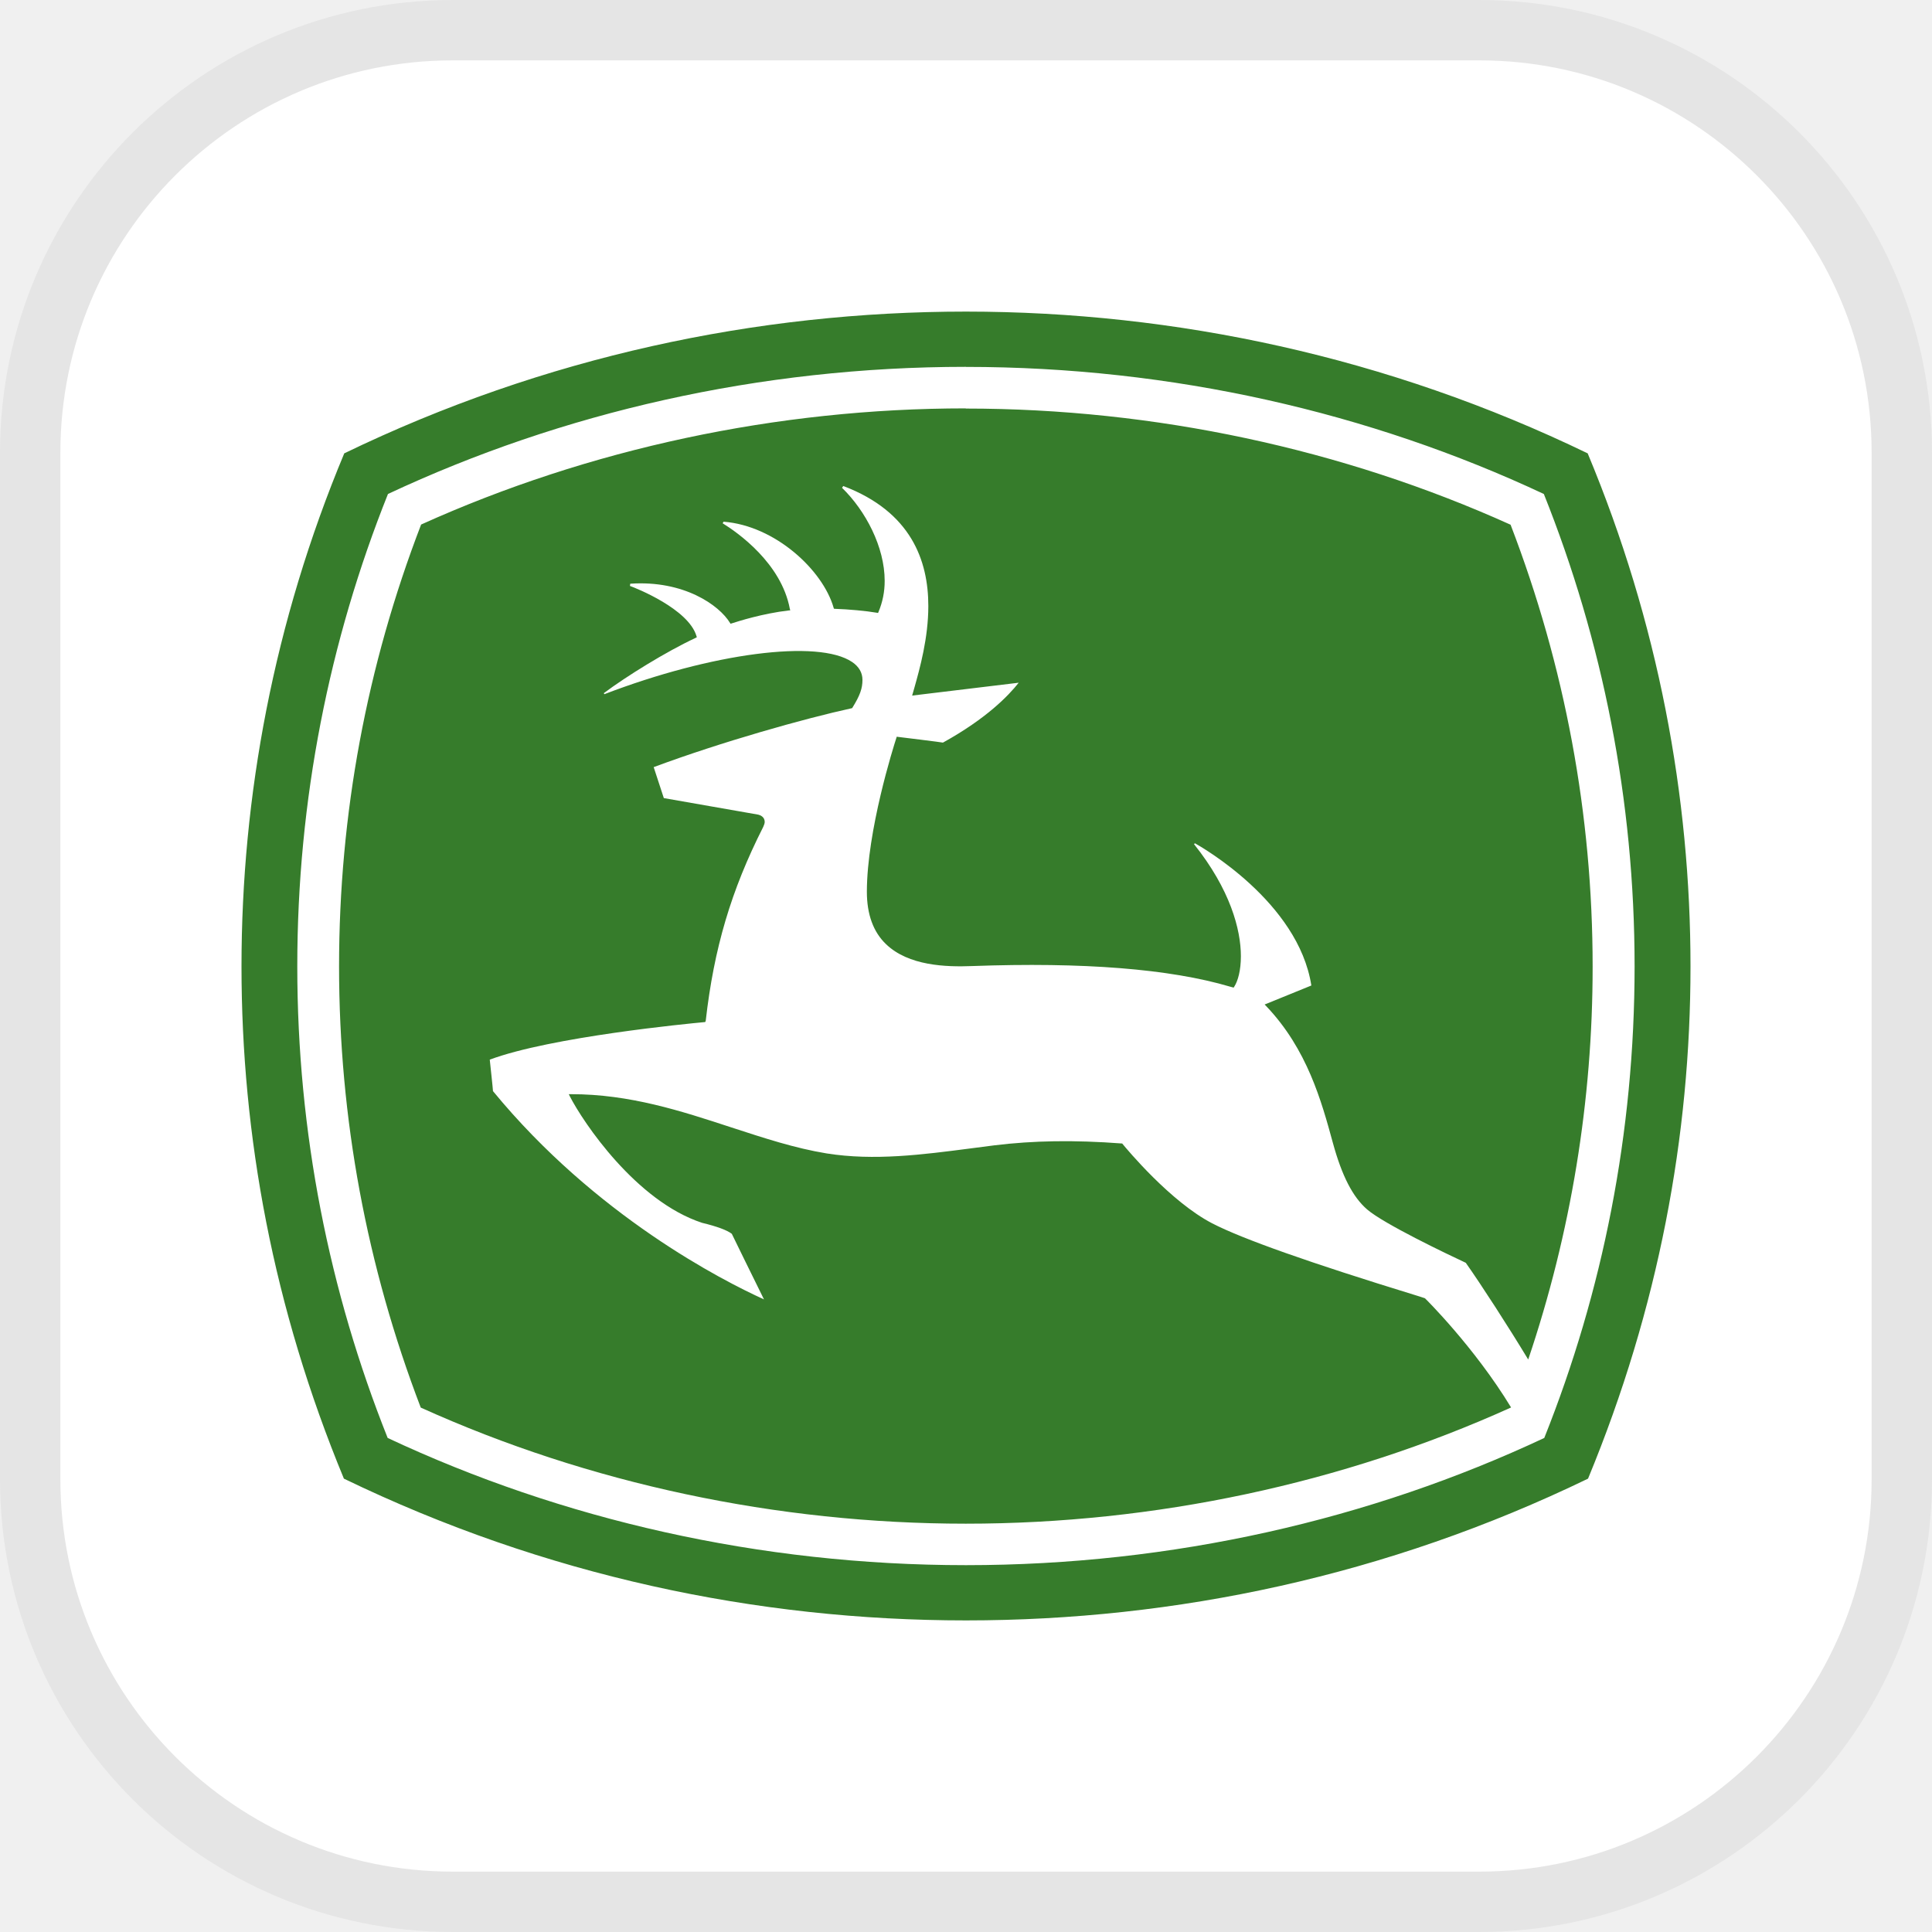
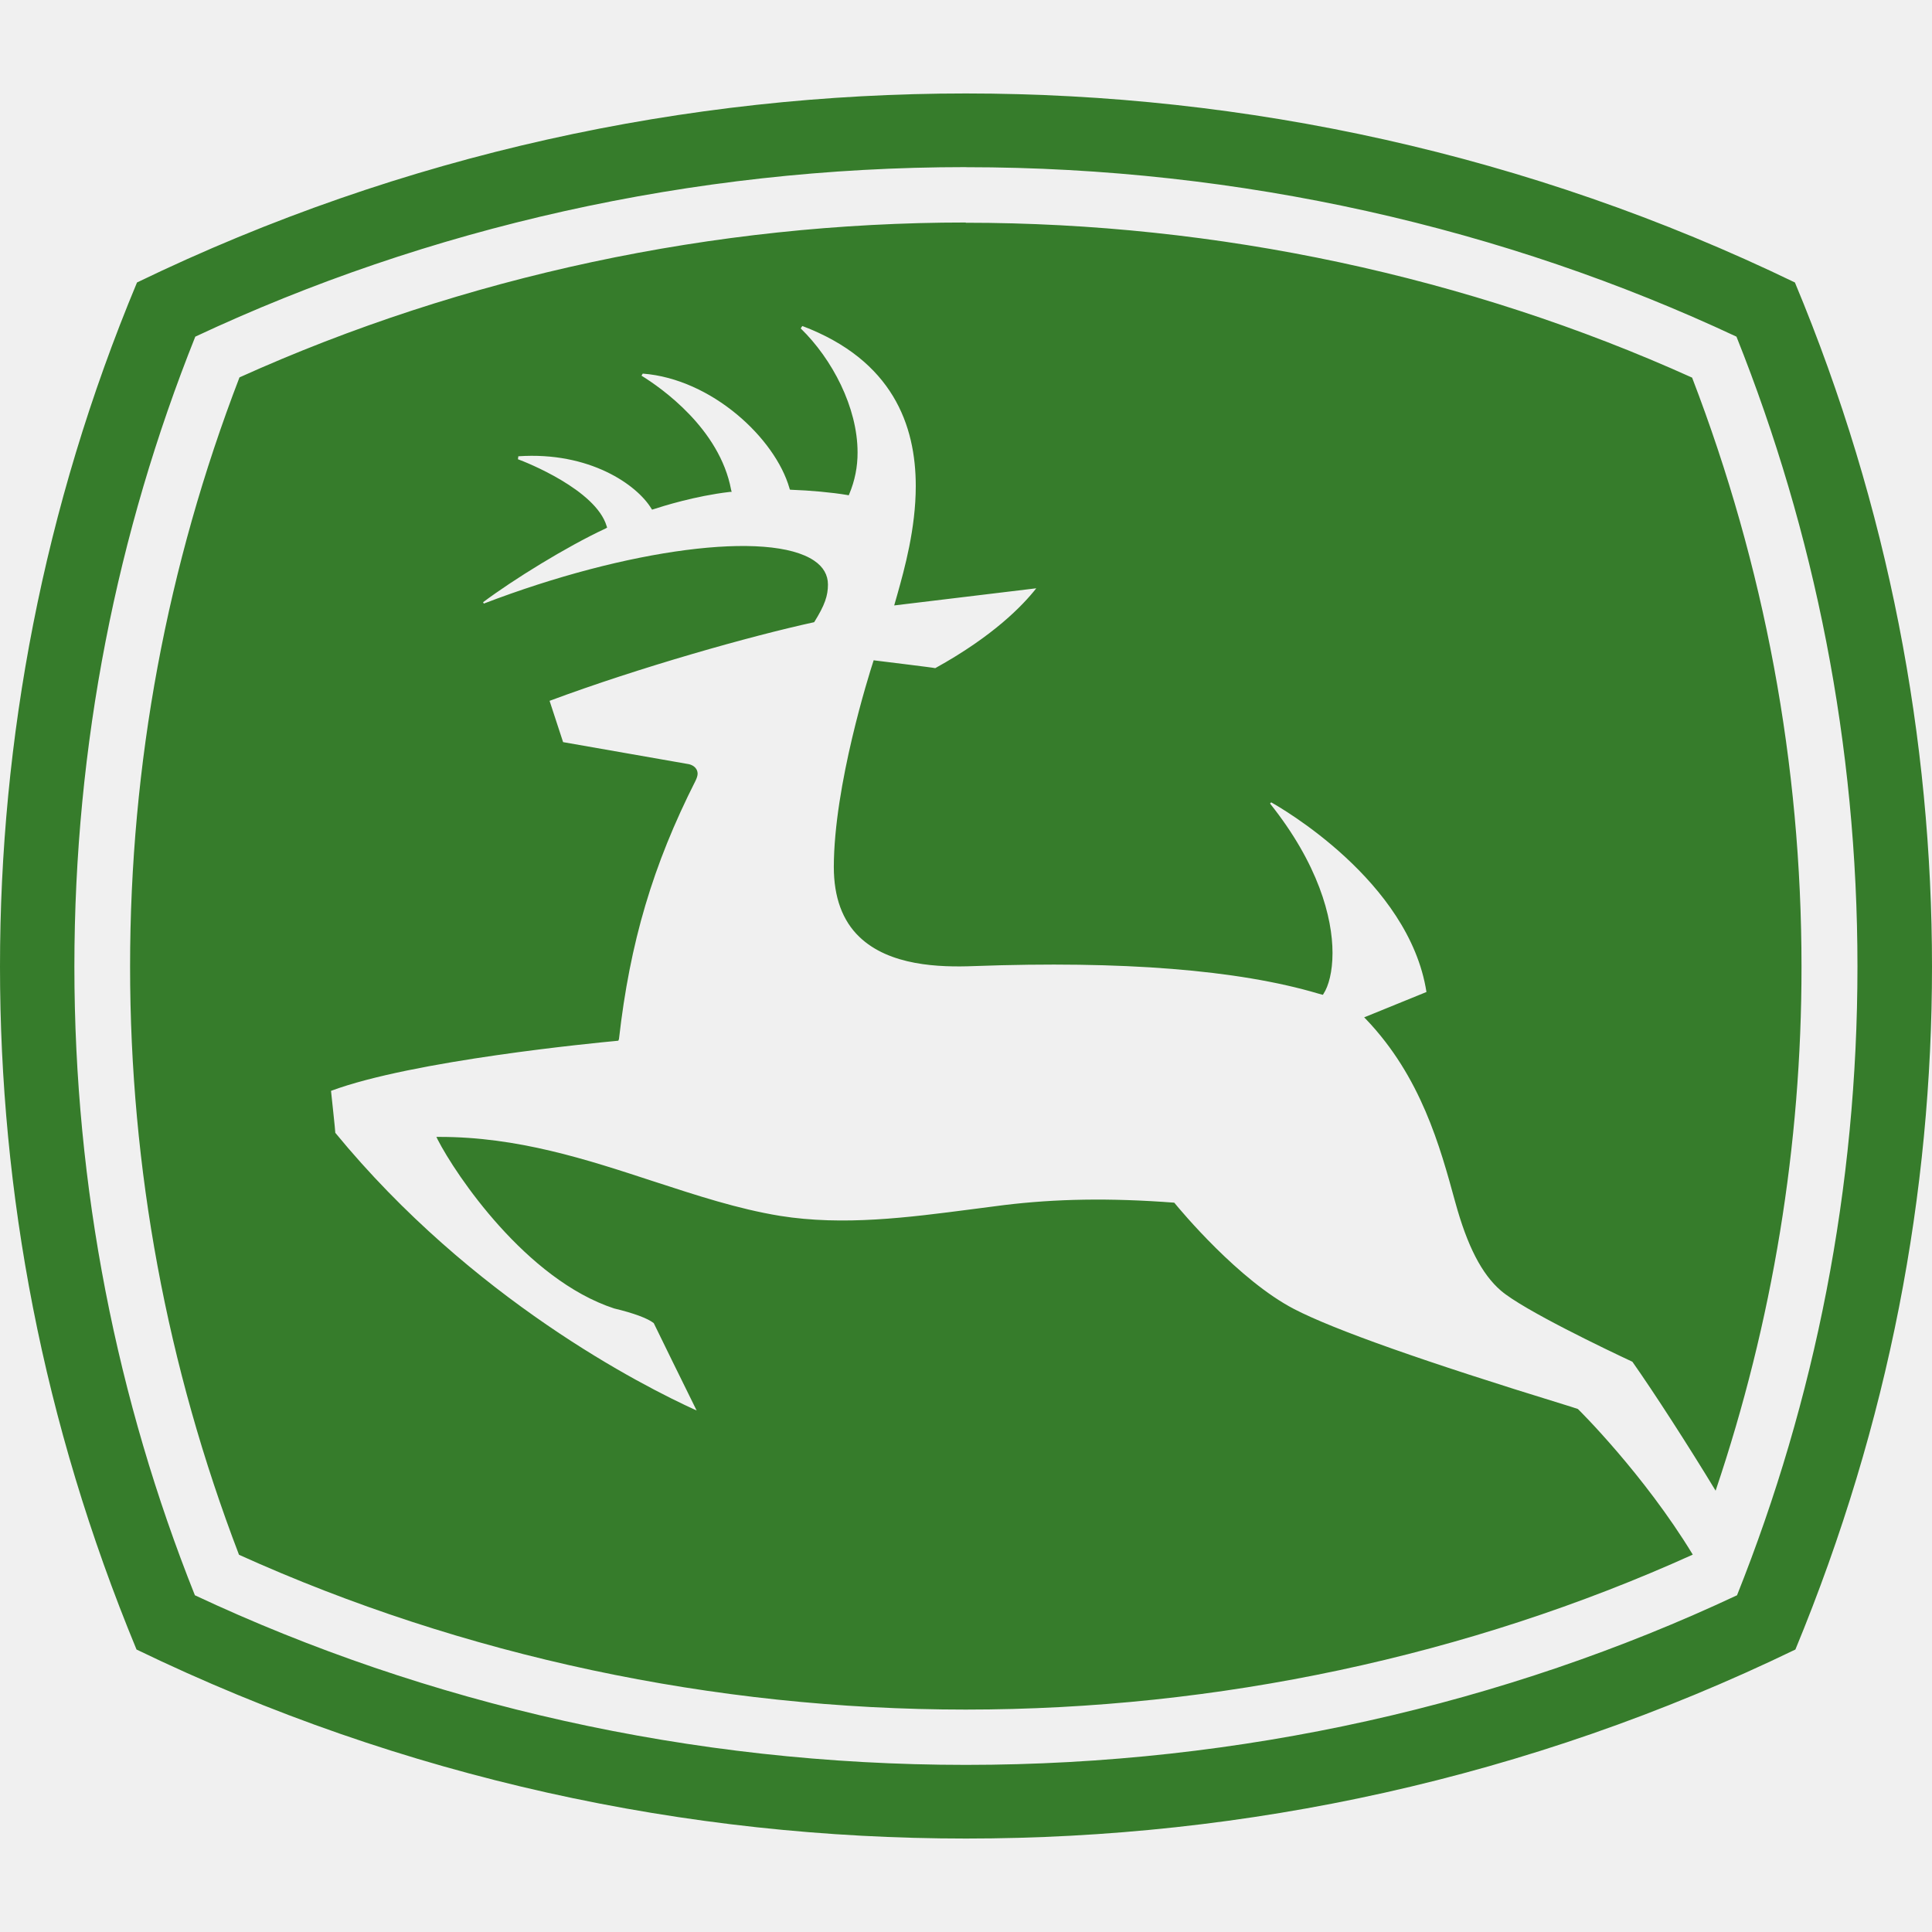
- <svg xmlns="http://www.w3.org/2000/svg" viewBox="0 0 32 32">
-   <rect x=".5" y=".5" width="31" height="31" rx="7" fill="#fff" stroke="#e5e5e5" />
-   <path transform="translate(4 4)" fill="#367C2B" d="M11.998 1.161c-3.457 0-6.983.745-10.296 2.348C.533 6.309 0 9.193 0 12.007c0 2.806.526 5.657 1.696 8.484 3.329 1.61 6.841 2.348 10.304 2.348 3.464 0 6.977-.738 10.303-2.348C23.472 17.664 24 14.813 24 12.007c0-2.814-.534-5.698-1.703-8.498-3.312-1.602-6.837-2.347-10.297-2.348h-.001zm0 .916c3.418 0 6.697.757 9.573 2.105.971 2.43 1.503 5.067 1.503 7.825 0 2.751-.528 5.386-1.496 7.81-2.878 1.351-6.158 2.107-9.579 2.107-3.42 0-6.7-.757-9.578-2.107-.967-2.424-1.497-5.059-1.497-7.81 0-2.757.53-5.395 1.502-7.825 2.878-1.349 6.155-2.106 9.572-2.106zm-.001.687c-3.128 0-6.239.668-9.022 1.924-.9 2.34-1.359 4.8-1.359 7.319 0 2.514.458 4.968 1.353 7.307 2.783 1.258 5.898 1.923 9.027 1.923 3.131 0 6.245-.665 9.028-1.923l.004-.003-.001-.001c-.605-.996-1.417-1.8-1.426-1.807-.01-.005-.169-.054-.169-.054-1.725-.53-2.855-.928-3.355-1.187-.688-.357-1.41-1.224-1.49-1.322-.806-.061-1.473-.048-2.115.03l-.409.053c-.779.101-1.584.207-2.373.081-.525-.086-1.035-.254-1.575-.43-.832-.273-1.685-.552-2.659-.551H5.421l.017.035c.221.431 1.096 1.737 2.191 2.096.242.058.416.122.492.182 0 .003.419.856.533 1.086-.681-.309-2.789-1.381-4.489-3.45v-.003c0-.028-.044-.43-.053-.518 1.013-.378 3.293-.597 3.55-.621l.019-.002.008-.02c.136-1.2.42-2.16.952-3.211.015-.032.025-.061.025-.086a.117.117 0 0 0-.013-.052c-.03-.057-.103-.068-.106-.068L6.995 9.219a222.297 222.297 0 0 0-.168-.513c1.118-.416 2.497-.805 3.287-.977.133-.213.171-.329.171-.468 0-.118-.057-.219-.171-.296-.559-.379-2.321-.151-4.104.533-.004-.007-.004-.009-.009-.017.37-.277 1.032-.688 1.522-.916l.019-.011-.006-.018c-.133-.451-1.004-.796-1.102-.831.002-.015.004-.025.005-.037.885-.06 1.473.354 1.652.649l.009.014.017-.005c.114-.037.513-.164.946-.215l.026-.001-.007-.026c-.142-.758-.866-1.265-1.113-1.417.007-.012.009-.017.016-.026.855.066 1.644.802 1.822 1.424l.005.017.018.002c.229.008.507.033.694.065l.019.004.007-.016a1.313 1.313 0 0 0 .103-.517c0-.56-.316-1.161-.706-1.54.008-.011.011-.021.021-.03 1.123.426 1.408 1.235 1.408 1.988 0 .527-.14 1.03-.23 1.35l-.038.133 1.765-.213c-.168.213-.531.592-1.255.992 0-.004-.746-.095-.746-.095l-.019-.003-.006.019c-.05.154-.487 1.534-.489 2.548 0 .376.107.668.317.869.374.36.993.38 1.426.363 1.84-.067 3.276.046 4.273.341l.059.016.009-.014c.062-.095.111-.272.111-.506 0-.444-.178-1.107-.776-1.856.006-.005.007-.009.014-.015.099.055 1.714.972 1.929 2.356-.038.015-.774.315-.774.315l.024.024c.682.714.918 1.578 1.107 2.269.15.548.33.897.568 1.102.276.238 1.32.737 1.633.883.261.37.709 1.064 1.034 1.602a20.315 20.315 0 0 0 1.067-6.508c0-2.519-.46-4.979-1.359-7.319-2.782-1.256-5.896-1.924-9.024-1.924Z" />
+ <svg xmlns="http://www.w3.org/2000/svg" viewBox="0 0 24 24" width="48" height="48">
+   <path fill="#367C2B" d="M11.998 1.161c-3.457 0-6.983.745-10.296 2.348C.533 6.309 0 9.193 0 12.007c0 2.806.526 5.657 1.696 8.484 3.329 1.61 6.841 2.348 10.304 2.348 3.464 0 6.977-.738 10.303-2.348C23.472 17.664 24 14.813 24 12.007c0-2.814-.534-5.698-1.703-8.498-3.312-1.602-6.837-2.347-10.297-2.348h-.001zm0 .916c3.418 0 6.697.757 9.573 2.105.971 2.43 1.503 5.067 1.503 7.825 0 2.751-.528 5.386-1.496 7.81-2.878 1.351-6.158 2.107-9.579 2.107-3.42 0-6.7-.757-9.578-2.107-.967-2.424-1.497-5.059-1.497-7.81 0-2.757.53-5.395 1.502-7.825 2.878-1.349 6.155-2.106 9.572-2.106zm-.001.687c-3.128 0-6.239.668-9.022 1.924-.9 2.34-1.359 4.8-1.359 7.319 0 2.514.458 4.968 1.353 7.307 2.783 1.258 5.898 1.923 9.027 1.923 3.131 0 6.245-.665 9.028-1.923l.004-.003-.001-.001c-.605-.996-1.417-1.8-1.426-1.807-.01-.005-.169-.054-.169-.054-1.725-.53-2.855-.928-3.355-1.187-.688-.357-1.41-1.224-1.49-1.322-.806-.061-1.473-.048-2.115.03l-.409.053c-.779.101-1.584.207-2.373.081-.525-.086-1.035-.254-1.575-.43-.832-.273-1.685-.552-2.659-.551H5.421l.017.035c.221.431 1.096 1.737 2.191 2.096.242.058.416.122.492.182 0 .003.419.856.533 1.086-.681-.309-2.789-1.381-4.489-3.45v-.003c0-.028-.044-.43-.053-.518 1.013-.378 3.293-.597 3.55-.621l.019-.002.008-.02c.136-1.2.42-2.16.952-3.211.015-.032.025-.061.025-.086a.117.117 0 0 0-.013-.052c-.03-.057-.103-.068-.106-.068L6.995 9.219a222.297 222.297 0 0 0-.168-.513c1.118-.416 2.497-.805 3.287-.977.133-.213.171-.329.171-.468 0-.118-.057-.219-.171-.296-.559-.379-2.321-.151-4.104.533-.004-.007-.004-.009-.009-.017.37-.277 1.032-.688 1.522-.916l.019-.011-.006-.018c-.133-.451-1.004-.796-1.102-.831.002-.015.004-.025.005-.037.885-.06 1.473.354 1.652.649l.009.014.017-.005c.114-.037.513-.164.946-.215l.026-.001-.007-.026c-.142-.758-.866-1.265-1.113-1.417.007-.012.009-.017.016-.026.855.066 1.644.802 1.822 1.424l.005.017.018.002c.229.008.507.033.694.065l.019.004.007-.016a1.313 1.313 0 0 0 .103-.517c0-.56-.316-1.161-.706-1.54.008-.011.011-.021.021-.03 1.123.426 1.408 1.235 1.408 1.988 0 .527-.14 1.03-.23 1.35l-.038.133 1.765-.213c-.168.213-.531.592-1.255.992 0-.004-.746-.095-.746-.095l-.019-.003-.006.019c-.05.154-.487 1.534-.489 2.548 0 .376.107.668.317.869.374.36.993.38 1.426.363 1.84-.067 3.276.046 4.273.341l.059.016.009-.014c.062-.095.111-.272.111-.506 0-.444-.178-1.107-.776-1.856.006-.005.007-.009.014-.015.099.055 1.714.972 1.929 2.356-.038.015-.774.315-.774.315l.024.024c.682.714.918 1.578 1.107 2.269.15.548.33.897.568 1.102.276.238 1.32.737 1.633.883.261.37.709 1.064 1.034 1.602a20.315 20.315 0 0 0 1.067-6.508c0-2.519-.46-4.979-1.359-7.319-2.782-1.256-5.896-1.924-9.024-1.924Z" />
</svg>
